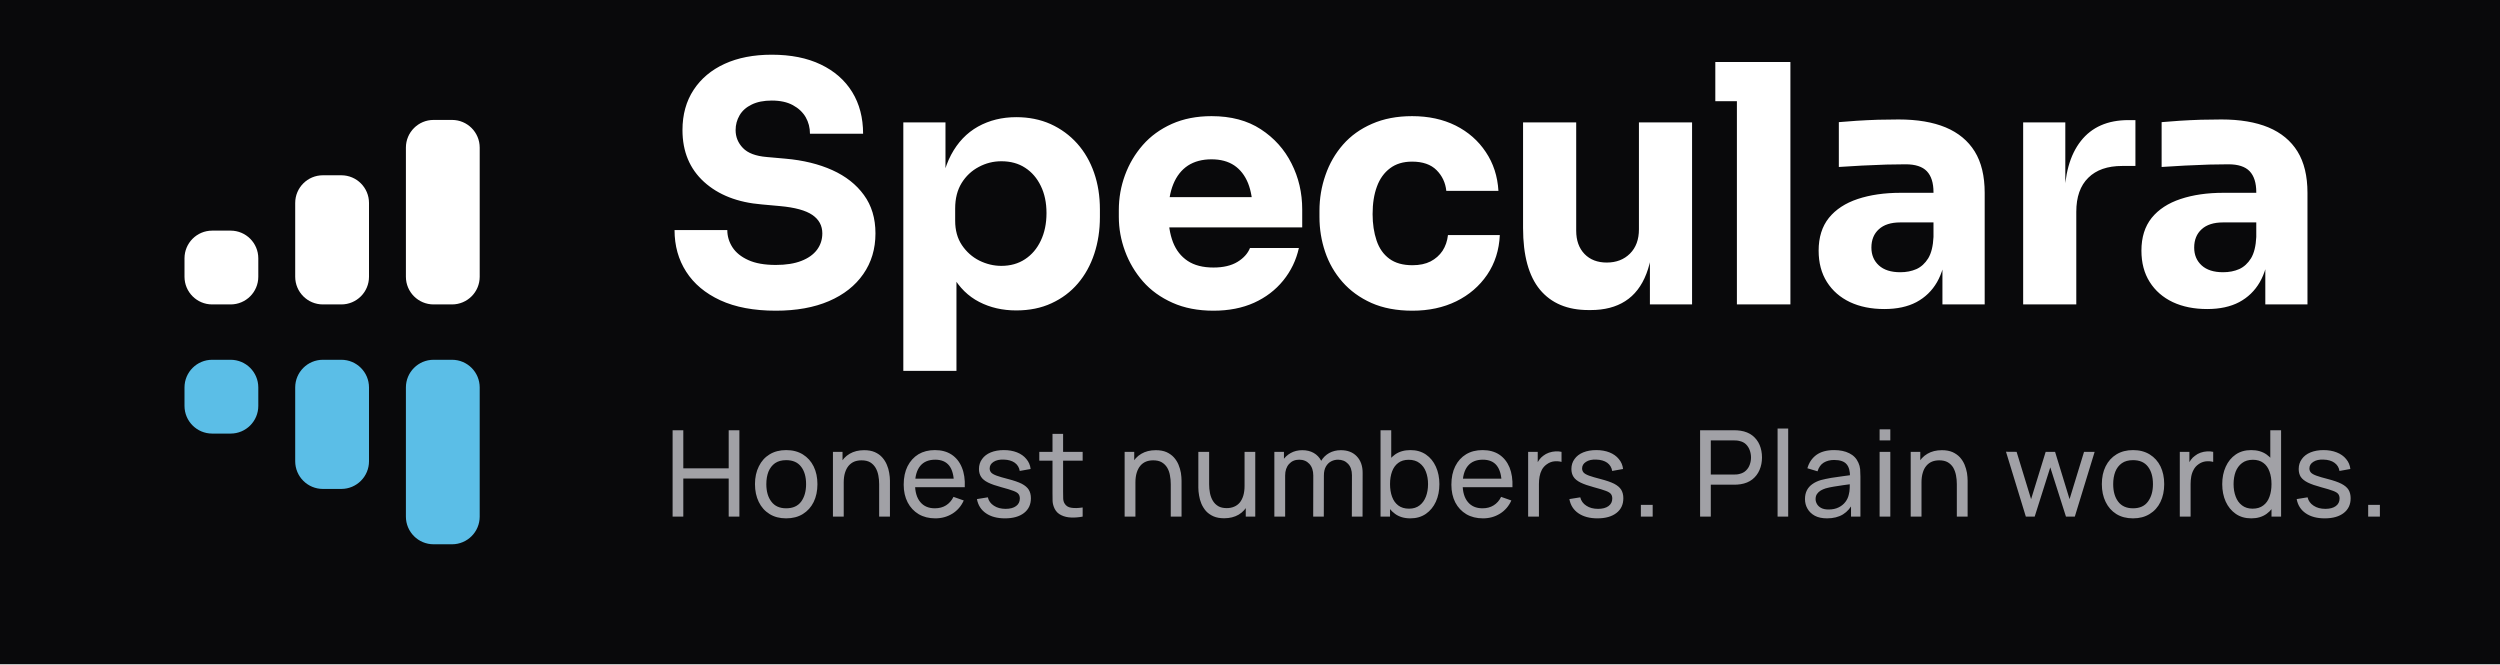
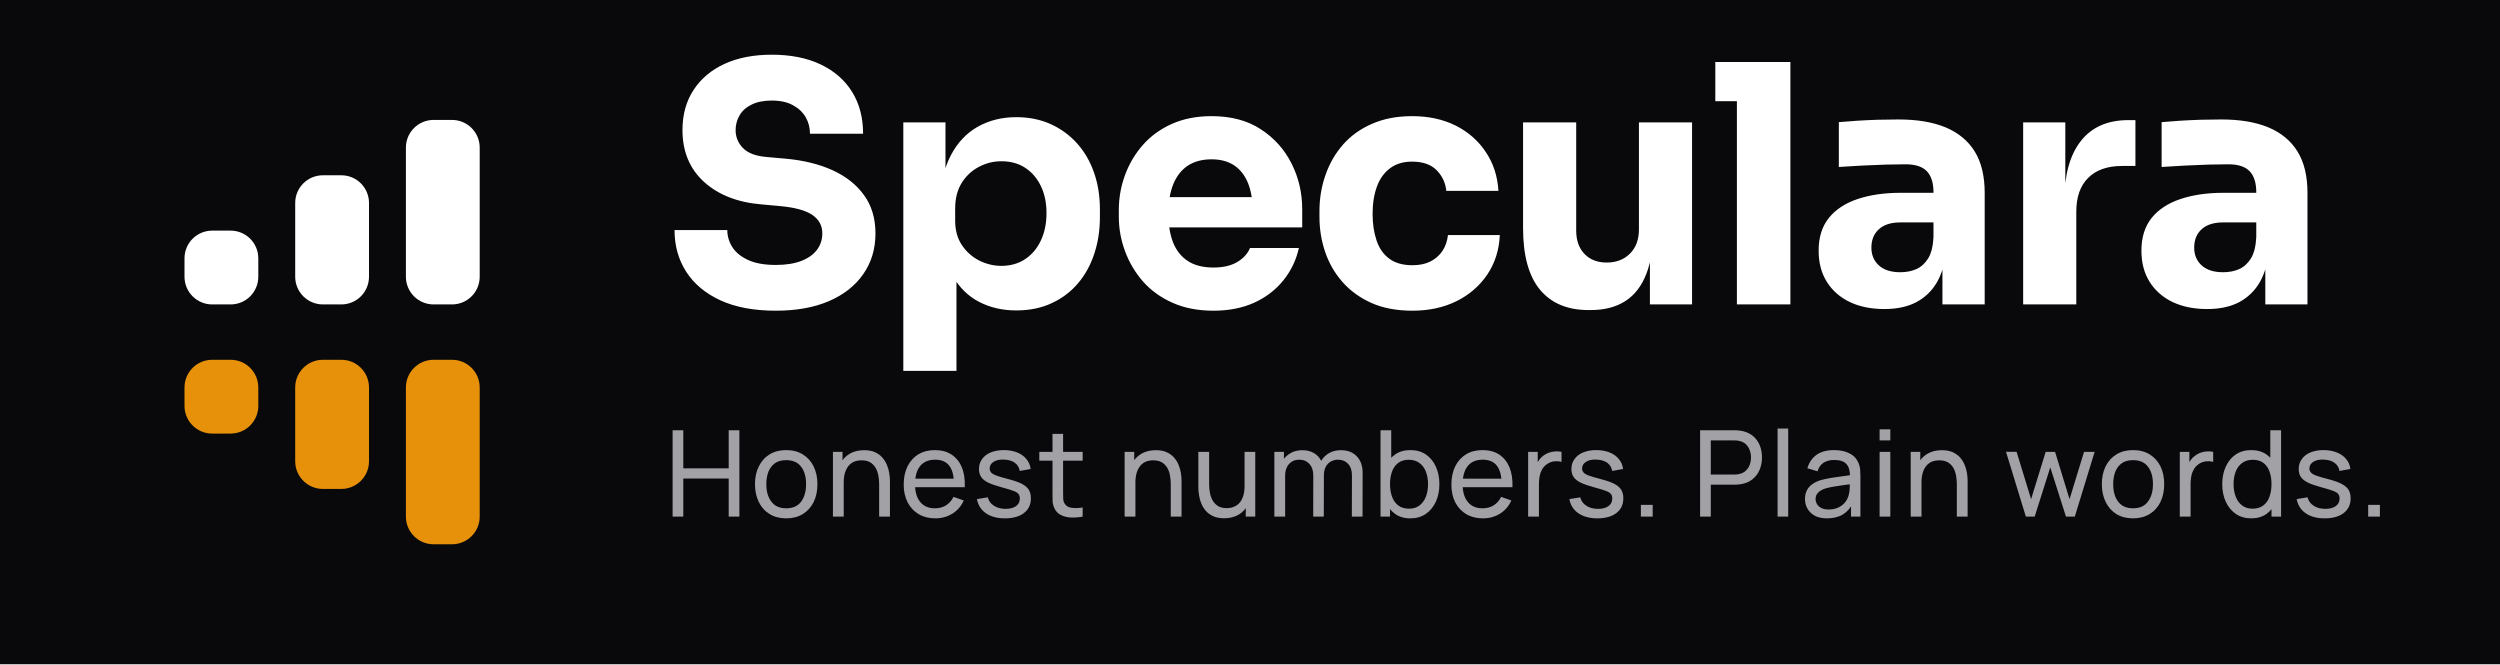
<svg xmlns="http://www.w3.org/2000/svg" viewBox="0 0 271 72" width="271" height="72" fill="none">
  <rect width="271" height="72" fill="#09090b" />
  <g transform="translate(12 12) scale(1.0)">
    <rect x="8" y="13" width="8" height="8" rx="3" fill="#ffffff" />
-     <rect x="8" y="27" width="8" height="8" rx="3" fill="#64d2ff" opacity="0.9" />
+     <rect x="8" y="27" width="8" height="8" rx="3" fill="#ff9f0a" opacity="0.9" />
    <rect x="20" y="7" width="8" height="14" rx="3" fill="#ffffff" />
-     <rect x="20" y="27" width="8" height="14" rx="3" fill="#64d2ff" opacity="0.9" />
+     <rect x="20" y="27" width="8" height="14" rx="3" fill="#ff9f0a" opacity="0.9" />
    <rect x="32" y="1" width="8" height="20" rx="3" fill="#ffffff" />
-     <rect x="32" y="27" width="8" height="20" rx="3" fill="#64d2ff" opacity="0.9" />
+     <rect x="32" y="27" width="8" height="20" rx="3" fill="#ff9f0a" opacity="0.9" />
  </g>
  <path transform="translate(72 33.00)" d="M12.1 0.68Q8.53 0.68 6.08 -0.45Q3.64 -1.58 2.38 -3.55Q1.12 -5.51 1.12 -8.06H6.84Q6.84 -7.06 7.4 -6.19Q7.96 -5.33 9.11 -4.81Q10.26 -4.28 12.1 -4.28Q13.75 -4.28 14.87 -4.72Q15.98 -5.15 16.56 -5.92Q17.14 -6.7 17.14 -7.7Q17.14 -8.96 16.06 -9.7Q14.98 -10.44 12.56 -10.66L10.58 -10.84Q6.66 -11.16 4.32 -13.28Q1.98 -15.41 1.98 -18.9Q1.98 -21.42 3.19 -23.26Q4.39 -25.09 6.55 -26.08Q8.71 -27.07 11.66 -27.07Q14.76 -27.07 16.97 -26.01Q19.19 -24.95 20.38 -23.02Q21.56 -21.1 21.56 -18.5H15.8Q15.8 -19.48 15.34 -20.29Q14.87 -21.1 13.95 -21.6Q13.03 -22.1 11.66 -22.1Q10.37 -22.1 9.49 -21.67Q8.6 -21.24 8.17 -20.5Q7.74 -19.76 7.74 -18.9Q7.74 -17.78 8.53 -16.96Q9.32 -16.13 11.12 -15.98L13.14 -15.8Q16.02 -15.55 18.22 -14.56Q20.41 -13.57 21.65 -11.86Q22.9 -10.15 22.9 -7.7Q22.9 -5.18 21.58 -3.29Q20.27 -1.4 17.86 -0.36Q15.44 0.68 12.1 0.68Z M25.92 7.2V-19.73H30.49V-11.2L29.88 -11.23Q30.02 -14.18 31.1 -16.22Q32.18 -18.25 34.02 -19.28Q35.86 -20.3 38.16 -20.3Q40.21 -20.3 41.89 -19.55Q43.56 -18.79 44.77 -17.44Q45.97 -16.09 46.6 -14.27Q47.23 -12.46 47.23 -10.3V-9.47Q47.23 -7.34 46.62 -5.49Q46.01 -3.64 44.84 -2.27Q43.67 -0.9 41.99 -0.13Q40.32 0.65 38.16 0.65Q35.93 0.65 34.15 -0.27Q32.36 -1.19 31.28 -3.08Q30.2 -4.97 30.1 -7.88L31.68 -5.72V7.2ZM36.54 -4.18Q38.02 -4.18 39.11 -4.9Q40.21 -5.62 40.82 -6.91Q41.44 -8.21 41.44 -9.9Q41.44 -11.59 40.82 -12.85Q40.21 -14.11 39.13 -14.81Q38.05 -15.52 36.54 -15.52Q35.24 -15.52 34.09 -14.9Q32.94 -14.29 32.24 -13.16Q31.54 -12.02 31.54 -10.4V-9.07Q31.54 -7.52 32.27 -6.43Q33.01 -5.33 34.16 -4.75Q35.32 -4.18 36.54 -4.18Z M59.54 0.68Q57.02 0.68 55.1 -0.18Q53.17 -1.04 51.89 -2.5Q50.62 -3.96 49.95 -5.78Q49.28 -7.6 49.28 -9.5V-10.22Q49.28 -12.2 49.95 -14.02Q50.62 -15.84 51.88 -17.28Q53.14 -18.72 55.03 -19.57Q56.92 -20.41 59.33 -20.41Q62.5 -20.41 64.67 -18.99Q66.85 -17.57 68 -15.28Q69.16 -13 69.16 -10.3V-8.35H51.7V-11.63H65.66L63.79 -10.12Q63.79 -11.88 63.29 -13.14Q62.78 -14.4 61.79 -15.07Q60.8 -15.73 59.33 -15.73Q57.82 -15.73 56.77 -15.05Q55.73 -14.36 55.19 -13.05Q54.65 -11.74 54.65 -9.83Q54.65 -8.06 55.15 -6.75Q55.66 -5.44 56.74 -4.72Q57.82 -4 59.54 -4Q61.13 -4 62.14 -4.61Q63.14 -5.22 63.5 -6.12H68.8Q68.36 -4.14 67.1 -2.59Q65.84 -1.04 63.94 -0.18Q62.03 0.68 59.54 0.68Z M81.11 0.68Q78.55 0.68 76.66 -0.16Q74.77 -1.01 73.51 -2.45Q72.25 -3.89 71.64 -5.71Q71.03 -7.52 71.03 -9.47V-10.15Q71.03 -12.17 71.68 -14.02Q72.32 -15.88 73.58 -17.32Q74.84 -18.76 76.73 -19.58Q78.62 -20.41 81.07 -20.41Q83.74 -20.41 85.79 -19.39Q87.84 -18.36 89.06 -16.52Q90.29 -14.69 90.43 -12.31H84.78Q84.64 -13.64 83.72 -14.56Q82.8 -15.48 81.07 -15.48Q79.63 -15.48 78.68 -14.76Q77.72 -14.04 77.26 -12.78Q76.79 -11.52 76.79 -9.79Q76.79 -8.21 77.22 -6.93Q77.65 -5.65 78.61 -4.95Q79.56 -4.25 81.11 -4.25Q82.26 -4.25 83.07 -4.66Q83.88 -5.08 84.37 -5.81Q84.85 -6.55 84.96 -7.52H90.58Q90.47 -5.08 89.21 -3.22Q87.95 -1.37 85.86 -0.34Q83.77 0.68 81.11 0.68Z M100.19 0.61Q96.77 0.61 94.93 -1.6Q93.1 -3.82 93.1 -8.28V-19.73H98.86V-7.99Q98.86 -6.41 99.76 -5.47Q100.66 -4.54 102.17 -4.54Q103.72 -4.54 104.69 -5.51Q105.66 -6.48 105.66 -8.14V-19.73H111.42V0H106.85V-8.32H107.24Q107.24 -5.33 106.47 -3.33Q105.7 -1.33 104.18 -0.36Q102.67 0.61 100.44 0.61Z M116.28 0V-26.28H122.08V0ZM113.94 -22.03V-26.28H122.08V-22.03Z M138.56 0V-5.83H137.59V-12.17Q137.59 -13.68 136.87 -14.44Q136.15 -15.19 134.57 -15.19Q133.78 -15.19 132.48 -15.16Q131.18 -15.12 129.82 -15.05Q128.45 -14.98 127.33 -14.9V-19.76Q128.16 -19.84 129.28 -19.91Q130.39 -19.98 131.58 -20.02Q132.77 -20.05 133.81 -20.05Q136.84 -20.05 138.91 -19.19Q140.98 -18.32 142.06 -16.58Q143.14 -14.83 143.14 -12.1V0ZM132.26 0.5Q130.14 0.5 128.54 -0.25Q126.94 -1.01 126.04 -2.43Q125.14 -3.85 125.14 -5.83Q125.14 -7.99 126.25 -9.38Q127.37 -10.76 129.38 -11.43Q131.4 -12.1 134.03 -12.1H138.24V-8.89H133.99Q132.48 -8.89 131.67 -8.15Q130.86 -7.42 130.86 -6.16Q130.86 -4.97 131.67 -4.23Q132.48 -3.49 133.99 -3.49Q134.96 -3.49 135.74 -3.83Q136.51 -4.18 137.02 -5Q137.52 -5.83 137.59 -7.31L138.96 -5.87Q138.78 -3.82 137.97 -2.41Q137.16 -1.01 135.74 -0.25Q134.32 0.5 132.26 0.5Z M147.31 0V-19.73H151.88V-11.27H151.78Q151.78 -15.44 153.56 -17.71Q155.34 -19.98 158.72 -19.98H159.48V-15.01H158.04Q155.66 -15.01 154.37 -13.73Q153.07 -12.46 153.07 -10.04V0Z M173.56 0V-5.83H172.58V-12.17Q172.58 -13.68 171.86 -14.44Q171.14 -15.19 169.56 -15.19Q168.77 -15.19 167.47 -15.16Q166.18 -15.12 164.81 -15.05Q163.44 -14.98 162.32 -14.9V-19.76Q163.15 -19.84 164.27 -19.91Q165.38 -19.98 166.57 -20.02Q167.76 -20.05 168.8 -20.05Q171.83 -20.05 173.9 -19.19Q175.97 -18.32 177.05 -16.58Q178.13 -14.83 178.13 -12.1V0ZM167.26 0.5Q165.13 0.5 163.53 -0.25Q161.93 -1.01 161.03 -2.43Q160.13 -3.85 160.13 -5.83Q160.13 -7.99 161.24 -9.38Q162.36 -10.76 164.38 -11.43Q166.39 -12.1 169.02 -12.1H173.23V-8.89H168.98Q167.47 -8.89 166.66 -8.15Q165.85 -7.42 165.85 -6.16Q165.85 -4.97 166.66 -4.23Q167.47 -3.49 168.98 -3.49Q169.96 -3.49 170.73 -3.83Q171.5 -4.18 172.01 -5Q172.51 -5.83 172.58 -7.31L173.95 -5.87Q173.77 -3.82 172.96 -2.41Q172.15 -1.01 170.73 -0.25Q169.31 0.5 167.26 0.5Z" fill="#ffffff" />
  <path transform="translate(72 56.00)" d="M0.91 0V-9.36H2.07V-5.23H6.99V-9.36H8.15V0H6.99V-4.13H2.07V0Z M13.22 0.19Q12.17 0.19 11.42 -0.28Q10.66 -0.75 10.25 -1.59Q9.84 -2.43 9.84 -3.52Q9.84 -4.62 10.26 -5.45Q10.67 -6.29 11.43 -6.75Q12.19 -7.21 13.22 -7.21Q14.27 -7.21 15.03 -6.74Q15.79 -6.27 16.2 -5.44Q16.61 -4.6 16.61 -3.52Q16.61 -2.42 16.2 -1.58Q15.79 -0.75 15.03 -0.28Q14.27 0.19 13.22 0.19ZM13.22 -0.9Q14.31 -0.9 14.85 -1.63Q15.38 -2.36 15.38 -3.52Q15.38 -4.71 14.84 -5.41Q14.3 -6.12 13.22 -6.12Q12.49 -6.12 12.01 -5.79Q11.54 -5.45 11.3 -4.87Q11.07 -4.28 11.07 -3.52Q11.07 -2.33 11.62 -1.62Q12.16 -0.9 13.22 -0.9Z M23.3 0V-3.52Q23.3 -4.02 23.21 -4.48Q23.12 -4.94 22.9 -5.31Q22.68 -5.67 22.32 -5.89Q21.95 -6.1 21.39 -6.1Q20.96 -6.1 20.6 -5.96Q20.25 -5.81 19.99 -5.51Q19.74 -5.21 19.6 -4.76Q19.46 -4.31 19.46 -3.7L18.7 -3.93Q18.7 -4.95 19.07 -5.68Q19.43 -6.42 20.1 -6.81Q20.77 -7.2 21.67 -7.2Q22.35 -7.2 22.83 -6.99Q23.32 -6.77 23.63 -6.42Q23.95 -6.06 24.13 -5.63Q24.32 -5.19 24.39 -4.74Q24.47 -4.28 24.47 -3.88V0ZM18.29 0V-7.02H19.33V-5.14H19.46V0Z M29.39 0.19Q28.36 0.19 27.59 -0.26Q26.82 -0.72 26.39 -1.54Q25.96 -2.37 25.96 -3.46Q25.96 -4.62 26.38 -5.46Q26.81 -6.3 27.56 -6.76Q28.32 -7.21 29.34 -7.21Q30.4 -7.21 31.14 -6.73Q31.89 -6.24 32.26 -5.34Q32.64 -4.43 32.58 -3.19H31.41V-3.6Q31.39 -4.89 30.89 -5.53Q30.38 -6.17 29.38 -6.17Q28.31 -6.17 27.75 -5.49Q27.19 -4.8 27.19 -3.51Q27.19 -2.27 27.75 -1.59Q28.31 -0.9 29.34 -0.9Q30.04 -0.9 30.55 -1.22Q31.06 -1.54 31.36 -2.14L32.47 -1.75Q32.06 -0.83 31.24 -0.32Q30.41 0.19 29.39 0.19ZM26.8 -3.19V-4.11H31.99V-3.19Z M36.94 0.19Q35.68 0.19 34.88 -0.36Q34.08 -0.91 33.9 -1.9L35.08 -2.09Q35.22 -1.51 35.74 -1.18Q36.25 -0.84 37.01 -0.84Q37.73 -0.84 38.14 -1.14Q38.55 -1.44 38.55 -1.96Q38.55 -2.26 38.41 -2.44Q38.28 -2.63 37.85 -2.79Q37.43 -2.95 36.57 -3.18Q35.64 -3.43 35.11 -3.69Q34.57 -3.96 34.35 -4.31Q34.12 -4.66 34.12 -5.16Q34.12 -5.78 34.46 -6.24Q34.79 -6.71 35.4 -6.96Q36.01 -7.21 36.82 -7.21Q37.62 -7.21 38.25 -6.96Q38.88 -6.71 39.26 -6.24Q39.65 -5.78 39.72 -5.16L38.54 -4.95Q38.45 -5.51 38 -5.84Q37.54 -6.16 36.82 -6.18Q36.13 -6.21 35.71 -5.94Q35.28 -5.67 35.28 -5.22Q35.28 -4.97 35.44 -4.78Q35.6 -4.6 36.03 -4.44Q36.46 -4.28 37.29 -4.07Q38.22 -3.83 38.76 -3.56Q39.29 -3.28 39.52 -2.91Q39.75 -2.53 39.75 -1.99Q39.75 -0.97 39 -0.39Q38.25 0.19 36.94 0.19Z M45.36 0Q44.74 0.12 44.13 0.1Q43.52 0.08 43.05 -0.15Q42.57 -0.37 42.33 -0.84Q42.12 -1.26 42.1 -1.69Q42.09 -2.11 42.09 -2.65V-8.97H43.24V-2.7Q43.24 -2.27 43.25 -1.97Q43.26 -1.66 43.39 -1.44Q43.62 -1.03 44.13 -0.96Q44.64 -0.88 45.36 -0.99ZM40.66 -6.06V-7.02H45.36V-6.06Z  M54.91 0V-3.52Q54.91 -4.02 54.82 -4.48Q54.74 -4.94 54.52 -5.31Q54.3 -5.67 53.93 -5.89Q53.57 -6.1 53.01 -6.1Q52.57 -6.1 52.22 -5.96Q51.86 -5.81 51.61 -5.51Q51.36 -5.21 51.22 -4.76Q51.08 -4.31 51.08 -3.7L50.32 -3.93Q50.32 -4.95 50.68 -5.68Q51.05 -6.42 51.72 -6.81Q52.38 -7.2 53.29 -7.2Q53.97 -7.2 54.45 -6.99Q54.93 -6.77 55.25 -6.42Q55.57 -6.06 55.75 -5.63Q55.93 -5.19 56.01 -4.74Q56.08 -4.28 56.08 -3.88V0ZM49.91 0V-7.02H50.95V-5.14H51.08V0Z M60.7 0.18Q60.02 0.18 59.54 -0.03Q59.05 -0.25 58.73 -0.6Q58.42 -0.96 58.23 -1.4Q58.05 -1.83 57.98 -2.29Q57.9 -2.74 57.9 -3.14V-7.02H59.07V-3.5Q59.07 -3.01 59.16 -2.55Q59.25 -2.09 59.47 -1.72Q59.69 -1.35 60.06 -1.13Q60.42 -0.92 60.98 -0.92Q61.41 -0.92 61.77 -1.07Q62.13 -1.22 62.38 -1.51Q62.63 -1.81 62.77 -2.26Q62.91 -2.72 62.91 -3.32L63.67 -3.09Q63.67 -2.07 63.3 -1.34Q62.93 -0.6 62.27 -0.21Q61.6 0.18 60.7 0.18ZM63.04 0V-1.88H62.91V-7.02H64.07V0Z M74.54 0 74.55 -4.49Q74.55 -5.28 74.13 -5.72Q73.71 -6.17 73.04 -6.17Q72.65 -6.17 72.3 -5.99Q71.95 -5.81 71.73 -5.43Q71.51 -5.05 71.51 -4.46L70.9 -4.71Q70.88 -5.45 71.2 -6.02Q71.53 -6.58 72.08 -6.89Q72.64 -7.2 73.35 -7.2Q74.44 -7.2 75.07 -6.54Q75.71 -5.87 75.71 -4.75L75.7 0ZM66.14 0V-7.02H67.18V-5.14H67.31V0ZM70.35 0 70.36 -4.45Q70.36 -5.25 69.94 -5.71Q69.52 -6.17 68.83 -6.17Q68.15 -6.17 67.73 -5.7Q67.31 -5.23 67.31 -4.46L66.7 -4.82Q66.7 -5.51 67.02 -6.04Q67.35 -6.58 67.91 -6.89Q68.46 -7.2 69.17 -7.2Q69.88 -7.2 70.41 -6.9Q70.93 -6.6 71.22 -6.05Q71.51 -5.49 71.51 -4.73L71.5 0Z M80.88 0.19Q79.89 0.19 79.22 -0.3Q78.54 -0.79 78.19 -1.63Q77.84 -2.47 77.84 -3.52Q77.84 -4.58 78.19 -5.41Q78.54 -6.25 79.22 -6.73Q79.9 -7.21 80.89 -7.21Q81.86 -7.21 82.57 -6.73Q83.27 -6.25 83.65 -5.41Q84.03 -4.57 84.03 -3.52Q84.03 -2.46 83.65 -1.62Q83.27 -0.79 82.57 -0.3Q81.86 0.19 80.88 0.19ZM77.65 0V-9.36H78.81V-5.17H78.68V0ZM80.74 -0.86Q81.43 -0.86 81.89 -1.22Q82.34 -1.57 82.57 -2.17Q82.8 -2.77 82.8 -3.52Q82.8 -4.26 82.57 -4.86Q82.35 -5.45 81.88 -5.8Q81.42 -6.16 80.7 -6.16Q80.02 -6.16 79.57 -5.82Q79.12 -5.49 78.9 -4.89Q78.68 -4.3 78.68 -3.52Q78.68 -2.75 78.9 -2.15Q79.12 -1.55 79.57 -1.21Q80.03 -0.86 80.74 -0.86Z M88.76 0.19Q87.72 0.19 86.95 -0.26Q86.18 -0.72 85.75 -1.54Q85.33 -2.37 85.33 -3.46Q85.33 -4.62 85.75 -5.46Q86.17 -6.3 86.93 -6.76Q87.68 -7.21 88.71 -7.21Q89.77 -7.21 90.51 -6.73Q91.25 -6.24 91.63 -5.34Q92 -4.43 91.95 -3.19H90.78V-3.6Q90.76 -4.89 90.25 -5.53Q89.75 -6.17 88.74 -6.17Q87.67 -6.17 87.11 -5.49Q86.55 -4.8 86.55 -3.51Q86.55 -2.27 87.11 -1.59Q87.67 -0.9 88.71 -0.9Q89.4 -0.9 89.91 -1.22Q90.43 -1.54 90.72 -2.14L91.83 -1.75Q91.42 -0.83 90.6 -0.32Q89.78 0.19 88.76 0.19ZM86.16 -3.19V-4.11H91.35V-3.19Z M93.65 0V-7.02H94.69V-5.32L94.52 -5.54Q94.64 -5.87 94.84 -6.14Q95.04 -6.42 95.28 -6.59Q95.56 -6.81 95.9 -6.93Q96.25 -7.05 96.6 -7.07Q96.96 -7.09 97.27 -7.02V-5.93Q96.91 -6.03 96.47 -5.99Q96.04 -5.94 95.67 -5.67Q95.33 -5.43 95.14 -5.08Q94.96 -4.74 94.89 -4.34Q94.82 -3.94 94.82 -3.52V0Z M101.16 0.19Q99.91 0.19 99.1 -0.36Q98.3 -0.91 98.12 -1.9L99.3 -2.09Q99.44 -1.51 99.96 -1.18Q100.47 -0.84 101.23 -0.84Q101.95 -0.84 102.36 -1.14Q102.77 -1.44 102.77 -1.96Q102.77 -2.26 102.63 -2.44Q102.5 -2.63 102.07 -2.79Q101.65 -2.95 100.79 -3.18Q99.86 -3.43 99.33 -3.69Q98.79 -3.96 98.57 -4.31Q98.34 -4.66 98.34 -5.16Q98.34 -5.78 98.68 -6.24Q99.01 -6.71 99.62 -6.96Q100.23 -7.21 101.04 -7.21Q101.84 -7.21 102.47 -6.96Q103.1 -6.71 103.48 -6.24Q103.87 -5.78 103.94 -5.16L102.76 -4.95Q102.67 -5.51 102.22 -5.84Q101.76 -6.16 101.04 -6.18Q100.35 -6.21 99.93 -5.94Q99.5 -5.67 99.5 -5.22Q99.5 -4.97 99.66 -4.78Q99.82 -4.6 100.25 -4.44Q100.69 -4.28 101.51 -4.07Q102.44 -3.83 102.98 -3.56Q103.51 -3.28 103.74 -2.91Q103.97 -2.53 103.97 -1.99Q103.97 -0.97 103.22 -0.39Q102.47 0.19 101.16 0.19Z M105.87 0V-1.27H107.15V0Z  M112.29 0V-9.36H115.99Q116.13 -9.36 116.32 -9.35Q116.51 -9.34 116.68 -9.31Q117.44 -9.19 117.96 -8.79Q118.48 -8.38 118.74 -7.77Q119 -7.16 119 -6.41Q119 -5.67 118.73 -5.05Q118.47 -4.44 117.95 -4.03Q117.44 -3.63 116.68 -3.51Q116.51 -3.48 116.32 -3.47Q116.13 -3.46 115.99 -3.46H113.45V0ZM113.45 -4.56H115.95Q116.08 -4.56 116.24 -4.57Q116.4 -4.58 116.54 -4.62Q116.99 -4.72 117.27 -5Q117.55 -5.27 117.68 -5.65Q117.81 -6.02 117.81 -6.41Q117.81 -6.8 117.68 -7.17Q117.55 -7.55 117.27 -7.83Q116.99 -8.11 116.54 -8.2Q116.4 -8.24 116.24 -8.25Q116.08 -8.26 115.95 -8.26H113.45Z M120.69 0V-9.55H121.84V0Z M126.05 0.19Q125.26 0.19 124.73 -0.09Q124.2 -0.38 123.93 -0.86Q123.66 -1.33 123.66 -1.9Q123.66 -2.45 123.87 -2.86Q124.08 -3.26 124.47 -3.53Q124.85 -3.8 125.38 -3.96Q125.89 -4.09 126.51 -4.2Q127.13 -4.3 127.76 -4.38Q128.4 -4.47 128.95 -4.54L128.54 -4.3Q128.56 -5.24 128.16 -5.69Q127.77 -6.14 126.81 -6.14Q126.17 -6.14 125.69 -5.85Q125.22 -5.56 125.02 -4.91L123.92 -5.24Q124.18 -6.16 124.9 -6.69Q125.63 -7.21 126.82 -7.21Q127.78 -7.21 128.46 -6.87Q129.15 -6.53 129.45 -5.84Q129.6 -5.52 129.64 -5.14Q129.67 -4.76 129.67 -4.34V0H128.65V-1.68L128.89 -1.53Q128.49 -0.68 127.78 -0.24Q127.07 0.19 126.05 0.19ZM126.22 -0.77Q126.85 -0.77 127.31 -1Q127.76 -1.22 128.04 -1.59Q128.32 -1.96 128.41 -2.39Q128.5 -2.72 128.51 -3.12Q128.52 -3.52 128.52 -3.73L128.93 -3.56Q128.36 -3.48 127.82 -3.41Q127.27 -3.33 126.78 -3.25Q126.29 -3.17 125.9 -3.06Q125.62 -2.97 125.37 -2.83Q125.12 -2.68 124.97 -2.46Q124.81 -2.24 124.81 -1.9Q124.81 -1.62 124.96 -1.36Q125.11 -1.1 125.41 -0.94Q125.72 -0.77 126.22 -0.77Z M131.75 -8.26V-9.46H132.91V-8.26ZM131.75 0V-7.02H132.91V0Z M140.12 0V-3.52Q140.12 -4.02 140.03 -4.48Q139.94 -4.94 139.73 -5.31Q139.51 -5.67 139.14 -5.89Q138.77 -6.1 138.22 -6.1Q137.78 -6.1 137.43 -5.96Q137.07 -5.81 136.82 -5.51Q136.56 -5.21 136.43 -4.76Q136.29 -4.31 136.29 -3.7L135.52 -3.93Q135.52 -4.95 135.89 -5.68Q136.26 -6.42 136.93 -6.81Q137.59 -7.2 138.5 -7.2Q139.18 -7.2 139.66 -6.99Q140.14 -6.77 140.46 -6.42Q140.78 -6.06 140.96 -5.63Q141.14 -5.19 141.22 -4.74Q141.29 -4.28 141.29 -3.88V0ZM135.12 0V-7.02H136.16V-5.14H136.29V0Z  M147.6 0 145.45 -7.03 146.6 -7.02 148.17 -1.89 149.75 -7.02H150.77L152.34 -1.89L153.91 -7.02H155.06L152.91 0H151.95L150.25 -5.34L148.56 0Z M159.22 0.19Q158.17 0.19 157.41 -0.28Q156.66 -0.75 156.25 -1.59Q155.84 -2.43 155.84 -3.52Q155.84 -4.62 156.25 -5.45Q156.67 -6.29 157.43 -6.75Q158.19 -7.21 159.22 -7.21Q160.27 -7.21 161.03 -6.74Q161.79 -6.27 162.2 -5.44Q162.6 -4.6 162.6 -3.52Q162.6 -2.42 162.19 -1.58Q161.79 -0.75 161.02 -0.28Q160.26 0.19 159.22 0.19ZM159.22 -0.9Q160.31 -0.9 160.84 -1.63Q161.38 -2.36 161.38 -3.52Q161.38 -4.71 160.84 -5.41Q160.3 -6.12 159.22 -6.12Q158.48 -6.12 158.01 -5.79Q157.53 -5.45 157.3 -4.87Q157.07 -4.28 157.07 -3.52Q157.07 -2.33 157.61 -1.62Q158.16 -0.9 159.22 -0.9Z M164.29 0V-7.02H165.33V-5.32L165.16 -5.54Q165.28 -5.87 165.48 -6.14Q165.68 -6.42 165.93 -6.59Q166.2 -6.81 166.54 -6.93Q166.89 -7.05 167.25 -7.07Q167.6 -7.09 167.91 -7.02V-5.93Q167.55 -6.03 167.12 -5.99Q166.68 -5.94 166.31 -5.67Q165.97 -5.43 165.79 -5.08Q165.6 -4.74 165.53 -4.34Q165.46 -3.94 165.46 -3.52V0Z M172.04 0.19Q171.05 0.19 170.35 -0.3Q169.65 -0.79 169.27 -1.62Q168.89 -2.46 168.89 -3.52Q168.89 -4.57 169.27 -5.41Q169.65 -6.25 170.35 -6.73Q171.05 -7.21 172.03 -7.21Q173.02 -7.21 173.7 -6.73Q174.38 -6.25 174.72 -5.41Q175.07 -4.58 175.07 -3.52Q175.07 -2.47 174.72 -1.63Q174.38 -0.79 173.7 -0.3Q173.02 0.19 172.04 0.19ZM172.18 -0.86Q172.89 -0.86 173.34 -1.21Q173.8 -1.55 174.01 -2.15Q174.23 -2.75 174.23 -3.52Q174.23 -4.3 174.01 -4.89Q173.8 -5.49 173.35 -5.82Q172.9 -6.16 172.21 -6.16Q171.5 -6.16 171.03 -5.8Q170.57 -5.45 170.34 -4.86Q170.12 -4.26 170.12 -3.52Q170.12 -2.77 170.35 -2.17Q170.57 -1.57 171.03 -1.22Q171.49 -0.86 172.18 -0.86ZM174.23 0V-5.17H174.1V-9.36H175.27V0Z M180 0.19Q178.74 0.19 177.94 -0.36Q177.14 -0.91 176.96 -1.9L178.14 -2.09Q178.28 -1.51 178.8 -1.18Q179.31 -0.84 180.07 -0.84Q180.79 -0.84 181.2 -1.14Q181.61 -1.44 181.61 -1.96Q181.61 -2.26 181.47 -2.44Q181.34 -2.63 180.91 -2.79Q180.49 -2.95 179.63 -3.18Q178.7 -3.43 178.17 -3.69Q177.63 -3.96 177.4 -4.31Q177.18 -4.66 177.18 -5.16Q177.18 -5.78 177.52 -6.24Q177.85 -6.71 178.46 -6.96Q179.07 -7.21 179.87 -7.21Q180.67 -7.21 181.3 -6.96Q181.94 -6.71 182.32 -6.24Q182.71 -5.78 182.78 -5.16L181.6 -4.95Q181.51 -5.51 181.05 -5.84Q180.6 -6.16 179.87 -6.18Q179.19 -6.21 178.77 -5.94Q178.34 -5.67 178.34 -5.22Q178.34 -4.97 178.5 -4.78Q178.66 -4.6 179.09 -4.44Q179.52 -4.28 180.35 -4.07Q181.28 -3.83 181.81 -3.56Q182.35 -3.28 182.58 -2.91Q182.81 -2.53 182.81 -1.99Q182.81 -0.97 182.06 -0.39Q181.31 0.19 180 0.19Z M184.71 0V-1.27H185.98V0Z" fill="#a1a1a6" />
</svg>
